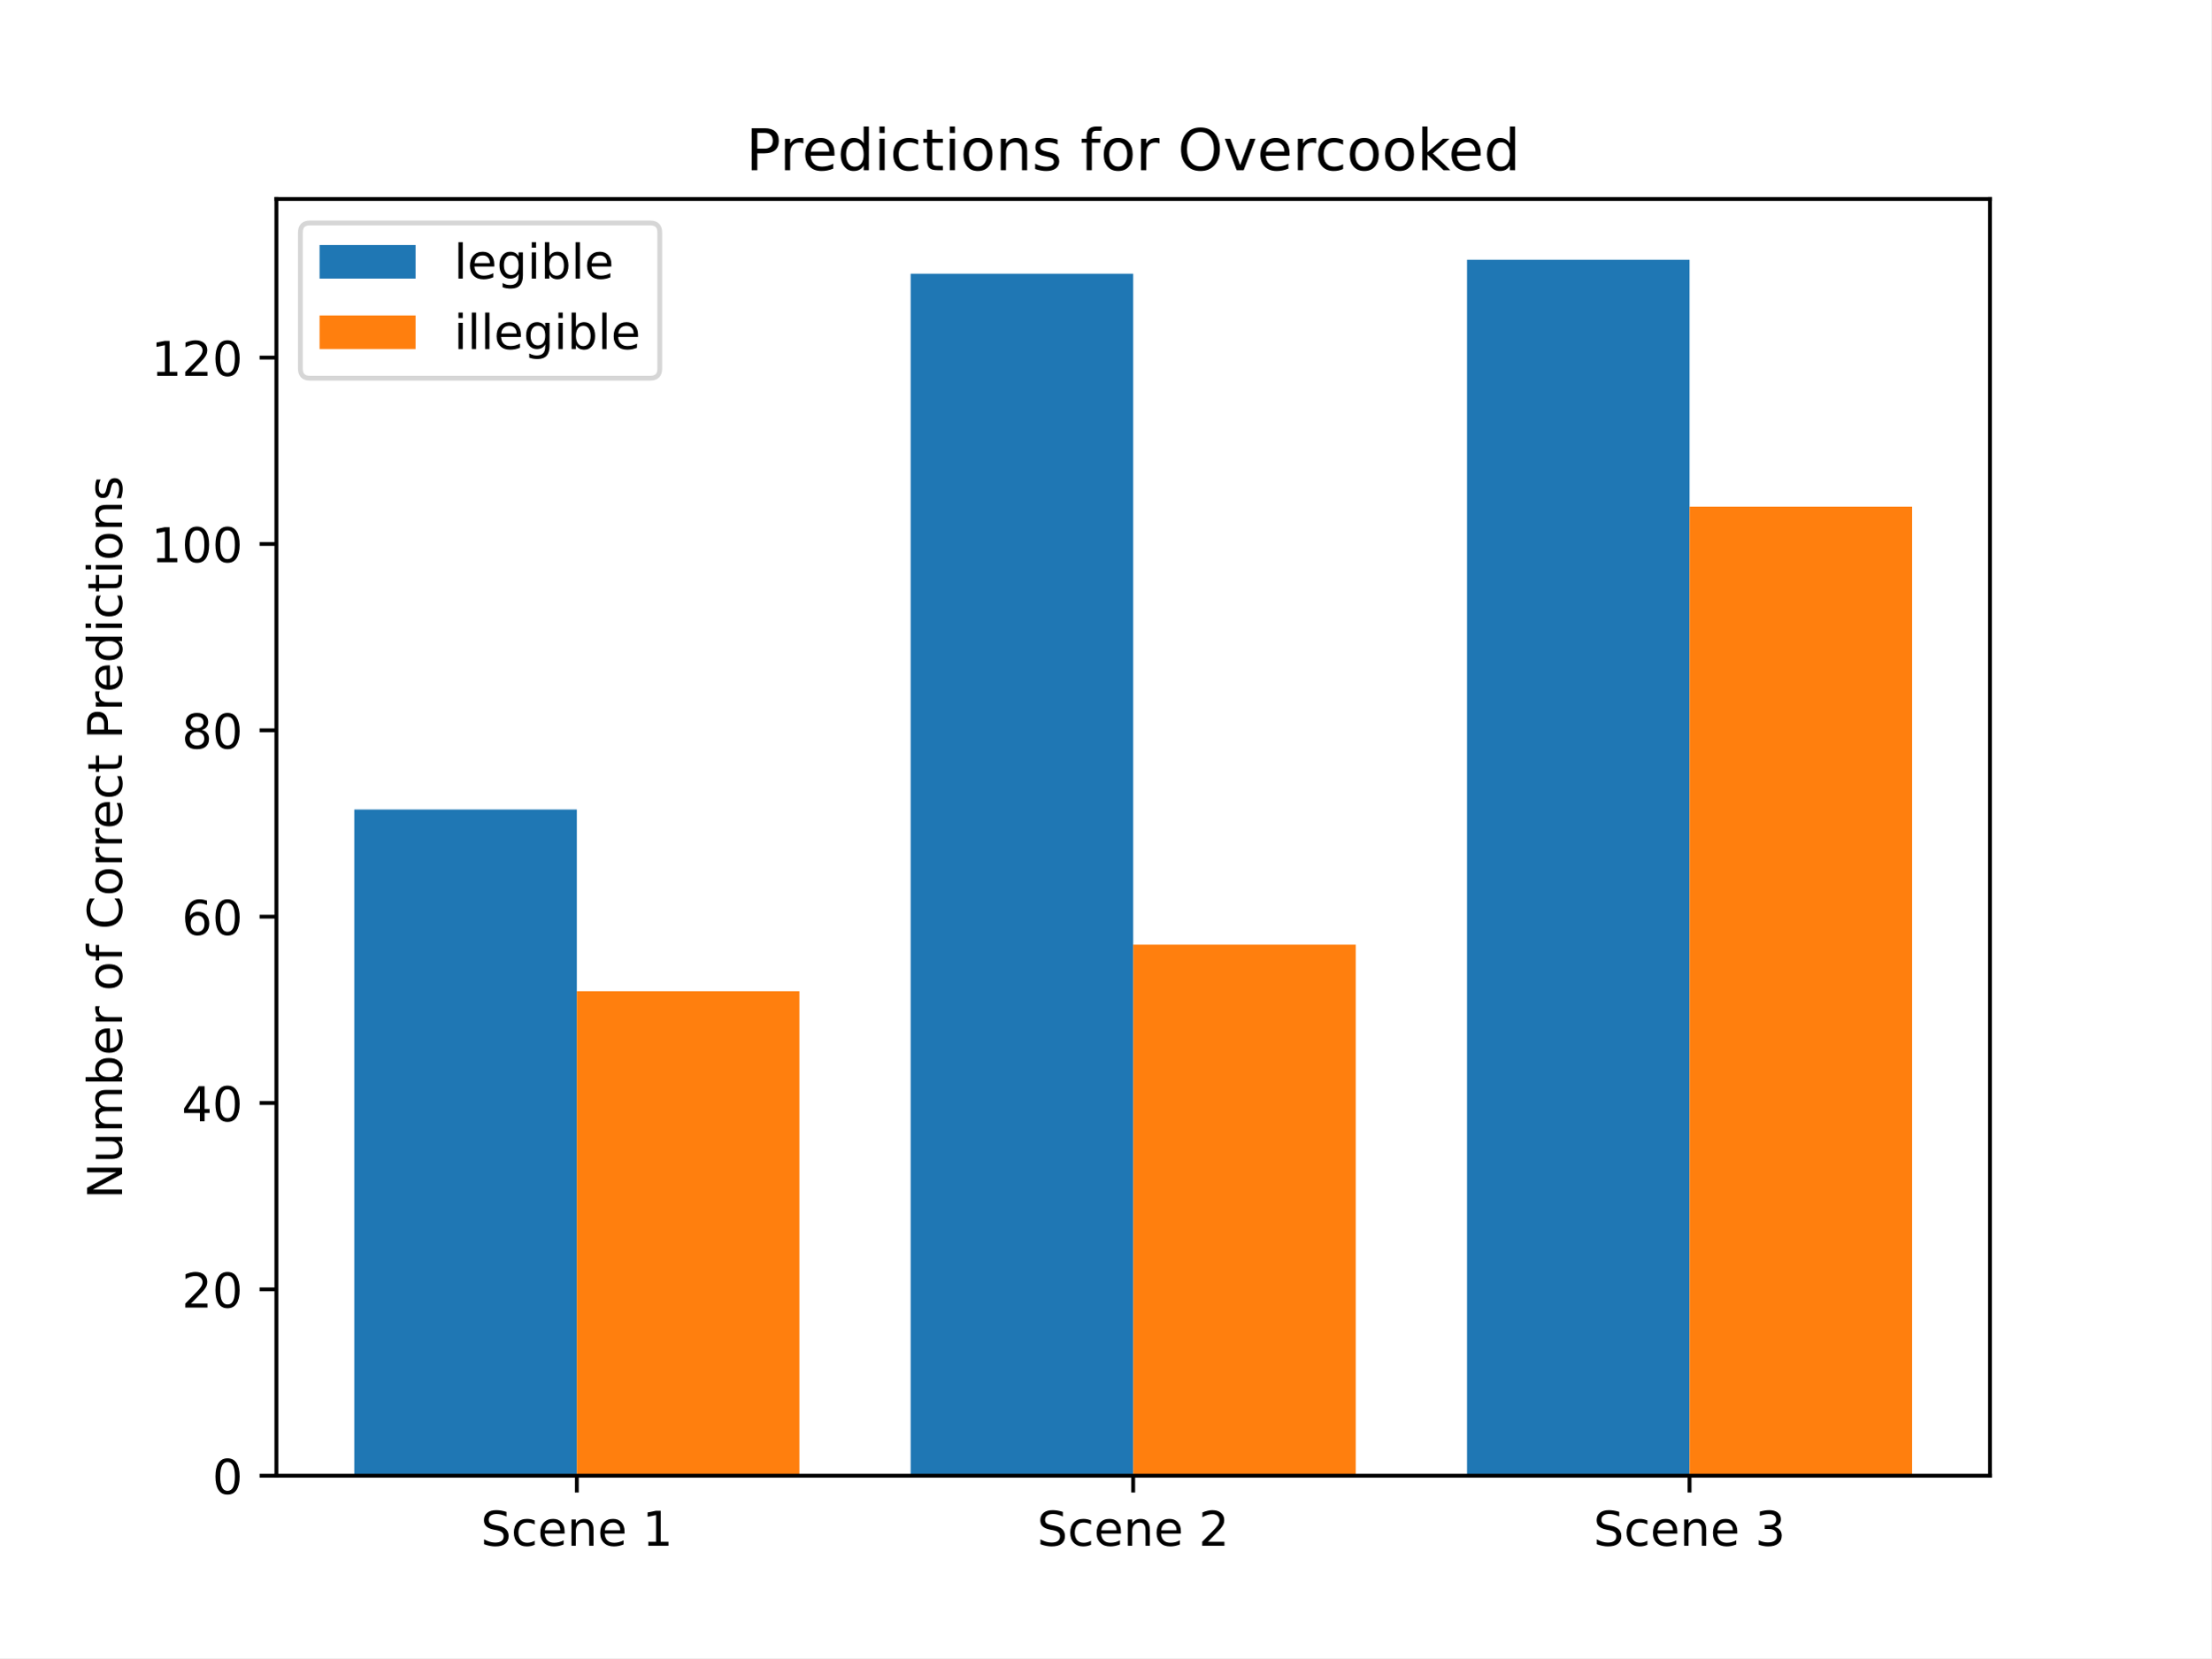
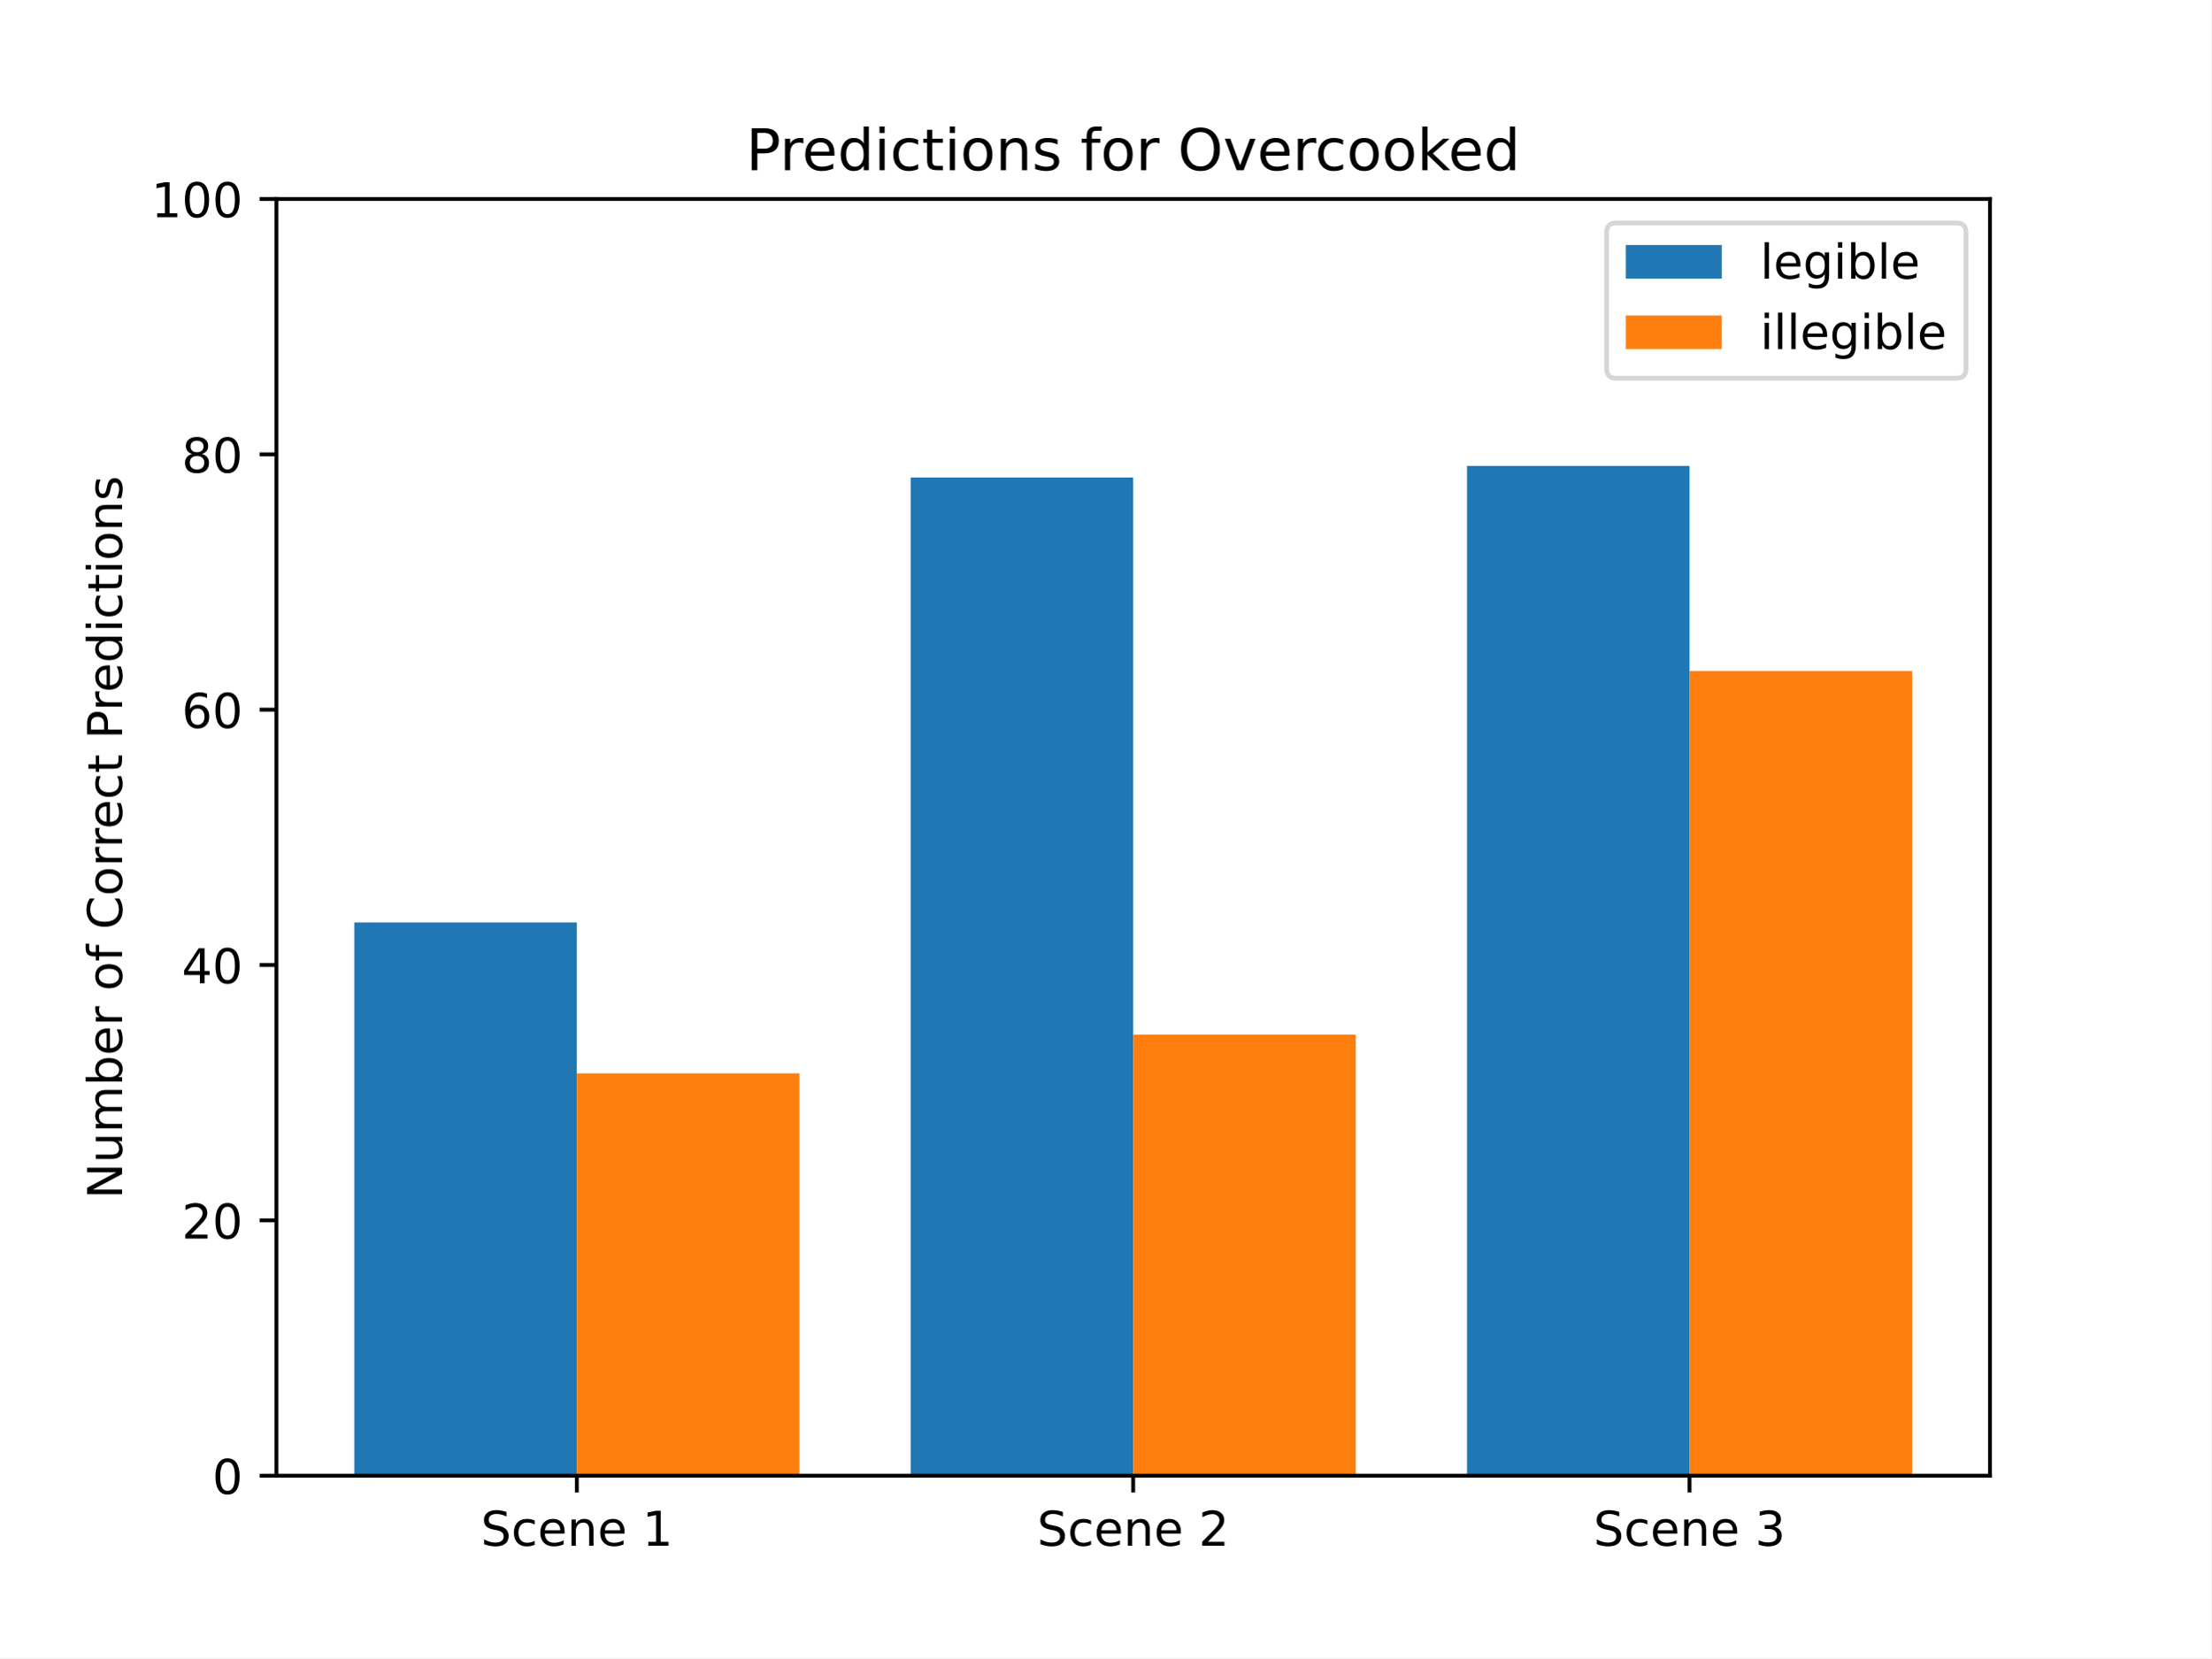
<svg xmlns="http://www.w3.org/2000/svg" xmlns:xlink="http://www.w3.org/1999/xlink" height="345.6pt" version="1.1" viewBox="0 0 460.8 345.6" width="460.8pt">
  <defs>
    <style type="text/css">*{stroke-linecap:butt;stroke-linejoin:round;}</style>
  </defs>
  <g id="figure_1">
    <g id="patch_1">
      <path d="M 0 345.6  L 460.8 345.6  L 460.8 0  L 0 0  z " style="fill:#ffffff;" />
    </g>
    <g id="axes_1">
      <g id="patch_2">
        <path d="M 57.6 307.584  L 414.72 307.584  L 414.72 41.472  L 57.6 41.472  z " style="fill:#ffffff;" />
      </g>
      <g id="patch_3">
-         <path clip-path="url(#pbc154a1352)" d="M 73.833 307.584  L 120.212 307.584  L 120.212 168.726  L 73.833 168.726  z " style="fill:#1f77b4;" />
+         <path clip-path="url(#p48a4232e71)" d="M 73.833 307.584  L 120.212 307.584  L 120.212 192.269  L 73.833 192.269  z " style="fill:#1f77b4;" />
      </g>
      <g id="patch_4">
-         <path clip-path="url(#pbc154a1352)" d="M 189.781 307.584  L 236.16 307.584  L 236.16 57.057  L 189.781 57.057  z " style="fill:#1f77b4;" />
+         <path clip-path="url(#p48a4232e71)" d="M 189.781 307.584  L 236.16 307.584  L 236.16 99.533  L 189.781 99.533  z " style="fill:#1f77b4;" />
      </g>
      <g id="patch_5">
-         <path clip-path="url(#pbc154a1352)" d="M 305.729 307.584  L 352.108 307.584  L 352.108 54.144  L 305.729 54.144  z " style="fill:#1f77b4;" />
+         <path clip-path="url(#p48a4232e71)" d="M 305.729 307.584  L 352.108 307.584  L 352.108 97.114  L 305.729 97.114  z " style="fill:#1f77b4;" />
      </g>
      <g id="patch_6">
-         <path clip-path="url(#pbc154a1352)" d="M 120.212 307.584  L 166.591 307.584  L 166.591 206.596  L 120.212 206.596  z " style="fill:#ff7f0e;" />
+         <path clip-path="url(#p48a4232e71)" d="M 120.212 307.584  L 166.591 307.584  L 166.591 223.718  L 120.212 223.718  z " style="fill:#ff7f0e;" />
      </g>
      <g id="patch_7">
-         <path clip-path="url(#pbc154a1352)" d="M 236.16 307.584  L 282.539 307.584  L 282.539 196.886  L 236.16 196.886  z " style="fill:#ff7f0e;" />
+         <path clip-path="url(#p48a4232e71)" d="M 236.16 307.584  L 282.539 307.584  L 282.539 215.654  L 236.16 215.654  z " style="fill:#ff7f0e;" />
      </g>
      <g id="patch_8">
-         <path clip-path="url(#pbc154a1352)" d="M 352.108 307.584  L 398.487 307.584  L 398.487 105.609  L 352.108 105.609  z " style="fill:#ff7f0e;" />
+         <path clip-path="url(#p48a4232e71)" d="M 352.108 307.584  L 398.487 307.584  L 398.487 139.853  L 352.108 139.853  z " style="fill:#ff7f0e;" />
      </g>
      <g id="matplotlib.axis_1">
        <g id="xtick_1">
          <g id="line2d_1">
            <defs>
-               <path d="M 0 0  L 0 3.5  " id="m77f6998e9f" style="stroke:#000000;stroke-width:0.8;" />
+               <path d="M 0 0  L 0 3.5  " id="mf0a842ec6d" style="stroke:#000000;stroke-width:0.8;" />
            </defs>
            <g>
-               <use style="stroke:#000000;stroke-width:0.8;" x="120.212" xlink:href="#m77f6998e9f" y="307.584" />
+               <use style="stroke:#000000;stroke-width:0.8;" x="120.212" xlink:href="#mf0a842ec6d" y="307.584" />
            </g>
          </g>
          <g id="text_1">
            <g transform="translate(100.1963 322.1824)scale(0.1 -0.1)">
              <defs>
                <path d="M 53.516 70.516  L 53.516 60.891  Q 47.906 63.578 42.922 64.891  Q 37.938 66.219 33.297 66.219  Q 25.25 66.219 20.875 63.094  Q 16.5 59.969 16.5 54.203  Q 16.5 49.359 19.406 46.891  Q 22.312 44.438 30.422 42.922  L 36.375 41.703  Q 47.406 39.594 52.656 34.297  Q 57.906 29 57.906 20.125  Q 57.906 9.516 50.797 4.047  Q 43.703 -1.422 29.984 -1.422  Q 24.812 -1.422 18.969 -0.25  Q 13.141 0.922 6.891 3.219  L 6.891 13.375  Q 12.891 10.016 18.656 8.297  Q 24.422 6.594 29.984 6.594  Q 38.422 6.594 43.016 9.906  Q 47.609 13.234 47.609 19.391  Q 47.609 24.75 44.312 27.781  Q 41.016 30.812 33.5 32.328  L 27.484 33.5  Q 16.453 35.688 11.516 40.375  Q 6.594 45.062 6.594 53.422  Q 6.594 63.094 13.406 68.656  Q 20.219 74.219 32.172 74.219  Q 37.312 74.219 42.625 73.281  Q 47.953 72.359 53.516 70.516  z " id="DejaVuSans-83" />
                <path d="M 48.781 52.594  L 48.781 44.188  Q 44.969 46.297 41.141 47.344  Q 37.312 48.391 33.406 48.391  Q 24.656 48.391 19.812 42.844  Q 14.984 37.312 14.984 27.297  Q 14.984 17.281 19.812 11.734  Q 24.656 6.203 33.406 6.203  Q 37.312 6.203 41.141 7.25  Q 44.969 8.297 48.781 10.406  L 48.781 2.094  Q 45.016 0.344 40.984 -0.531  Q 36.969 -1.422 32.422 -1.422  Q 20.062 -1.422 12.781 6.344  Q 5.516 14.109 5.516 27.297  Q 5.516 40.672 12.859 48.328  Q 20.219 56 33.016 56  Q 37.156 56 41.109 55.141  Q 45.062 54.297 48.781 52.594  z " id="DejaVuSans-99" />
                <path d="M 56.203 29.594  L 56.203 25.203  L 14.891 25.203  Q 15.484 15.922 20.484 11.062  Q 25.484 6.203 34.422 6.203  Q 39.594 6.203 44.453 7.469  Q 49.312 8.734 54.109 11.281  L 54.109 2.781  Q 49.266 0.734 44.188 -0.344  Q 39.109 -1.422 33.891 -1.422  Q 20.797 -1.422 13.156 6.188  Q 5.516 13.812 5.516 26.812  Q 5.516 40.234 12.766 48.109  Q 20.016 56 32.328 56  Q 43.359 56 49.781 48.891  Q 56.203 41.797 56.203 29.594  z M 47.219 32.234  Q 47.125 39.594 43.094 43.984  Q 39.062 48.391 32.422 48.391  Q 24.906 48.391 20.391 44.141  Q 15.875 39.891 15.188 32.172  z " id="DejaVuSans-101" />
                <path d="M 54.891 33.016  L 54.891 0  L 45.906 0  L 45.906 32.719  Q 45.906 40.484 42.875 44.328  Q 39.844 48.188 33.797 48.188  Q 26.516 48.188 22.312 43.547  Q 18.109 38.922 18.109 30.906  L 18.109 0  L 9.078 0  L 9.078 54.688  L 18.109 54.688  L 18.109 46.188  Q 21.344 51.125 25.703 53.562  Q 30.078 56 35.797 56  Q 45.219 56 50.047 50.172  Q 54.891 44.344 54.891 33.016  z " id="DejaVuSans-110" />
                <path id="DejaVuSans-32" />
                <path d="M 12.406 8.297  L 28.516 8.297  L 28.516 63.922  L 10.984 60.406  L 10.984 69.391  L 28.422 72.906  L 38.281 72.906  L 38.281 8.297  L 54.391 8.297  L 54.391 0  L 12.406 0  z " id="DejaVuSans-49" />
              </defs>
              <use xlink:href="#DejaVuSans-83" />
              <use x="63.477" xlink:href="#DejaVuSans-99" />
              <use x="118.457" xlink:href="#DejaVuSans-101" />
              <use x="179.98" xlink:href="#DejaVuSans-110" />
              <use x="243.359" xlink:href="#DejaVuSans-101" />
              <use x="304.883" xlink:href="#DejaVuSans-32" />
              <use x="336.67" xlink:href="#DejaVuSans-49" />
            </g>
          </g>
        </g>
        <g id="xtick_2">
          <g id="line2d_2">
            <g>
-               <use style="stroke:#000000;stroke-width:0.8;" x="236.16" xlink:href="#m77f6998e9f" y="307.584" />
+               <use style="stroke:#000000;stroke-width:0.8;" x="236.16" xlink:href="#mf0a842ec6d" y="307.584" />
            </g>
          </g>
          <g id="text_2">
            <g transform="translate(216.1444 322.1824)scale(0.1 -0.1)">
              <defs>
                <path d="M 19.188 8.297  L 53.609 8.297  L 53.609 0  L 7.328 0  L 7.328 8.297  Q 12.938 14.109 22.625 23.891  Q 32.328 33.688 34.812 36.531  Q 39.547 41.844 41.422 45.531  Q 43.312 49.219 43.312 52.781  Q 43.312 58.594 39.234 62.25  Q 35.156 65.922 28.609 65.922  Q 23.969 65.922 18.812 64.312  Q 13.672 62.703 7.812 59.422  L 7.812 69.391  Q 13.766 71.781 18.938 73  Q 24.125 74.219 28.422 74.219  Q 39.75 74.219 46.484 68.547  Q 53.219 62.891 53.219 53.422  Q 53.219 48.922 51.531 44.891  Q 49.859 40.875 45.406 35.406  Q 44.188 33.984 37.641 27.219  Q 31.109 20.453 19.188 8.297  z " id="DejaVuSans-50" />
              </defs>
              <use xlink:href="#DejaVuSans-83" />
              <use x="63.477" xlink:href="#DejaVuSans-99" />
              <use x="118.457" xlink:href="#DejaVuSans-101" />
              <use x="179.98" xlink:href="#DejaVuSans-110" />
              <use x="243.359" xlink:href="#DejaVuSans-101" />
              <use x="304.883" xlink:href="#DejaVuSans-32" />
              <use x="336.67" xlink:href="#DejaVuSans-50" />
            </g>
          </g>
        </g>
        <g id="xtick_3">
          <g id="line2d_3">
            <g>
-               <use style="stroke:#000000;stroke-width:0.8;" x="352.108" xlink:href="#m77f6998e9f" y="307.584" />
+               <use style="stroke:#000000;stroke-width:0.8;" x="352.108" xlink:href="#mf0a842ec6d" y="307.584" />
            </g>
          </g>
          <g id="text_3">
            <g transform="translate(332.0924 322.1824)scale(0.1 -0.1)">
              <defs>
                <path d="M 40.578 39.312  Q 47.656 37.797 51.625 33  Q 55.609 28.219 55.609 21.188  Q 55.609 10.406 48.188 4.484  Q 40.766 -1.422 27.094 -1.422  Q 22.516 -1.422 17.656 -0.516  Q 12.797 0.391 7.625 2.203  L 7.625 11.719  Q 11.719 9.328 16.594 8.109  Q 21.484 6.891 26.812 6.891  Q 36.078 6.891 40.938 10.547  Q 45.797 14.203 45.797 21.188  Q 45.797 27.641 41.281 31.266  Q 36.766 34.906 28.719 34.906  L 20.219 34.906  L 20.219 43.016  L 29.109 43.016  Q 36.375 43.016 40.234 45.922  Q 44.094 48.828 44.094 54.297  Q 44.094 59.906 40.109 62.906  Q 36.141 65.922 28.719 65.922  Q 24.656 65.922 20.016 65.031  Q 15.375 64.156 9.812 62.312  L 9.812 71.094  Q 15.438 72.656 20.344 73.438  Q 25.25 74.219 29.594 74.219  Q 40.828 74.219 47.359 69.109  Q 53.906 64.016 53.906 55.328  Q 53.906 49.266 50.438 45.094  Q 46.969 40.922 40.578 39.312  z " id="DejaVuSans-51" />
              </defs>
              <use xlink:href="#DejaVuSans-83" />
              <use x="63.477" xlink:href="#DejaVuSans-99" />
              <use x="118.457" xlink:href="#DejaVuSans-101" />
              <use x="179.98" xlink:href="#DejaVuSans-110" />
              <use x="243.359" xlink:href="#DejaVuSans-101" />
              <use x="304.883" xlink:href="#DejaVuSans-32" />
              <use x="336.67" xlink:href="#DejaVuSans-51" />
            </g>
          </g>
        </g>
      </g>
      <g id="matplotlib.axis_2">
        <g id="ytick_1">
          <g id="line2d_4">
            <defs>
-               <path d="M 0 0  L -3.5 0  " id="mbdf436a8d2" style="stroke:#000000;stroke-width:0.8;" />
+               <path d="M 0 0  L -3.5 0  " id="m2f4e9d3574" style="stroke:#000000;stroke-width:0.8;" />
            </defs>
            <g>
-               <use style="stroke:#000000;stroke-width:0.8;" x="57.6" xlink:href="#mbdf436a8d2" y="307.584" />
+               <use style="stroke:#000000;stroke-width:0.8;" x="57.6" xlink:href="#m2f4e9d3574" y="307.584" />
            </g>
          </g>
          <g id="text_4">
            <g transform="translate(44.2375 311.3832)scale(0.1 -0.1)">
              <defs>
                <path d="M 31.781 66.406  Q 24.172 66.406 20.328 58.906  Q 16.5 51.422 16.5 36.375  Q 16.5 21.391 20.328 13.891  Q 24.172 6.391 31.781 6.391  Q 39.453 6.391 43.281 13.891  Q 47.125 21.391 47.125 36.375  Q 47.125 51.422 43.281 58.906  Q 39.453 66.406 31.781 66.406  z M 31.781 74.219  Q 44.047 74.219 50.516 64.516  Q 56.984 54.828 56.984 36.375  Q 56.984 17.969 50.516 8.266  Q 44.047 -1.422 31.781 -1.422  Q 19.531 -1.422 13.062 8.266  Q 6.594 17.969 6.594 36.375  Q 6.594 54.828 13.062 64.516  Q 19.531 74.219 31.781 74.219  z " id="DejaVuSans-48" />
              </defs>
              <use xlink:href="#DejaVuSans-48" />
            </g>
          </g>
        </g>
        <g id="ytick_2">
          <g id="line2d_5">
            <g>
-               <use style="stroke:#000000;stroke-width:0.8;" x="57.6" xlink:href="#mbdf436a8d2" y="268.743" />
+               <use style="stroke:#000000;stroke-width:0.8;" x="57.6" xlink:href="#m2f4e9d3574" y="254.362" />
            </g>
          </g>
          <g id="text_5">
-             <g transform="translate(37.875 272.5418)scale(0.1 -0.1)">
+             <g transform="translate(37.875 258.1608)scale(0.1 -0.1)">
              <use xlink:href="#DejaVuSans-50" />
              <use x="63.623" xlink:href="#DejaVuSans-48" />
            </g>
          </g>
        </g>
        <g id="ytick_3">
          <g id="line2d_6">
            <g>
-               <use style="stroke:#000000;stroke-width:0.8;" x="57.6" xlink:href="#mbdf436a8d2" y="229.901" />
+               <use style="stroke:#000000;stroke-width:0.8;" x="57.6" xlink:href="#m2f4e9d3574" y="201.139" />
            </g>
          </g>
          <g id="text_6">
-             <g transform="translate(37.875 233.7005)scale(0.1 -0.1)">
+             <g transform="translate(37.875 204.9384)scale(0.1 -0.1)">
              <defs>
                <path d="M 37.797 64.312  L 12.891 25.391  L 37.797 25.391  z M 35.203 72.906  L 47.609 72.906  L 47.609 25.391  L 58.016 25.391  L 58.016 17.188  L 47.609 17.188  L 47.609 0  L 37.797 0  L 37.797 17.188  L 4.891 17.188  L 4.891 26.703  z " id="DejaVuSans-52" />
              </defs>
              <use xlink:href="#DejaVuSans-52" />
              <use x="63.623" xlink:href="#DejaVuSans-48" />
            </g>
          </g>
        </g>
        <g id="ytick_4">
          <g id="line2d_7">
            <g>
-               <use style="stroke:#000000;stroke-width:0.8;" x="57.6" xlink:href="#mbdf436a8d2" y="191.06" />
+               <use style="stroke:#000000;stroke-width:0.8;" x="57.6" xlink:href="#m2f4e9d3574" y="147.917" />
            </g>
          </g>
          <g id="text_7">
-             <g transform="translate(37.875 194.8591)scale(0.1 -0.1)">
+             <g transform="translate(37.875 151.716)scale(0.1 -0.1)">
              <defs>
                <path d="M 33.016 40.375  Q 26.375 40.375 22.484 35.828  Q 18.609 31.297 18.609 23.391  Q 18.609 15.531 22.484 10.953  Q 26.375 6.391 33.016 6.391  Q 39.656 6.391 43.531 10.953  Q 47.406 15.531 47.406 23.391  Q 47.406 31.297 43.531 35.828  Q 39.656 40.375 33.016 40.375  z M 52.594 71.297  L 52.594 62.312  Q 48.875 64.062 45.094 64.984  Q 41.312 65.922 37.594 65.922  Q 27.828 65.922 22.672 59.328  Q 17.531 52.734 16.797 39.406  Q 19.672 43.656 24.016 45.922  Q 28.375 48.188 33.594 48.188  Q 44.578 48.188 50.953 41.516  Q 57.328 34.859 57.328 23.391  Q 57.328 12.156 50.688 5.359  Q 44.047 -1.422 33.016 -1.422  Q 20.359 -1.422 13.672 8.266  Q 6.984 17.969 6.984 36.375  Q 6.984 53.656 15.188 63.938  Q 23.391 74.219 37.203 74.219  Q 40.922 74.219 44.703 73.484  Q 48.484 72.75 52.594 71.297  z " id="DejaVuSans-54" />
              </defs>
              <use xlink:href="#DejaVuSans-54" />
              <use x="63.623" xlink:href="#DejaVuSans-48" />
            </g>
          </g>
        </g>
        <g id="ytick_5">
          <g id="line2d_8">
            <g>
-               <use style="stroke:#000000;stroke-width:0.8;" x="57.6" xlink:href="#mbdf436a8d2" y="152.218" />
+               <use style="stroke:#000000;stroke-width:0.8;" x="57.6" xlink:href="#m2f4e9d3574" y="94.694" />
            </g>
          </g>
          <g id="text_8">
-             <g transform="translate(37.875 156.0177)scale(0.1 -0.1)">
+             <g transform="translate(37.875 98.49362)scale(0.1 -0.1)">
              <defs>
                <path d="M 31.781 34.625  Q 24.75 34.625 20.719 30.859  Q 16.703 27.094 16.703 20.516  Q 16.703 13.922 20.719 10.156  Q 24.75 6.391 31.781 6.391  Q 38.812 6.391 42.859 10.172  Q 46.922 13.969 46.922 20.516  Q 46.922 27.094 42.891 30.859  Q 38.875 34.625 31.781 34.625  z M 21.922 38.812  Q 15.578 40.375 12.031 44.719  Q 8.5 49.078 8.5 55.328  Q 8.5 64.062 14.719 69.141  Q 20.953 74.219 31.781 74.219  Q 42.672 74.219 48.875 69.141  Q 55.078 64.062 55.078 55.328  Q 55.078 49.078 51.531 44.719  Q 48 40.375 41.703 38.812  Q 48.828 37.156 52.797 32.312  Q 56.781 27.484 56.781 20.516  Q 56.781 9.906 50.312 4.234  Q 43.844 -1.422 31.781 -1.422  Q 19.734 -1.422 13.25 4.234  Q 6.781 9.906 6.781 20.516  Q 6.781 27.484 10.781 32.312  Q 14.797 37.156 21.922 38.812  z M 18.312 54.391  Q 18.312 48.734 21.844 45.562  Q 25.391 42.391 31.781 42.391  Q 38.141 42.391 41.719 45.562  Q 45.312 48.734 45.312 54.391  Q 45.312 60.062 41.719 63.234  Q 38.141 66.406 31.781 66.406  Q 25.391 66.406 21.844 63.234  Q 18.312 60.062 18.312 54.391  z " id="DejaVuSans-56" />
              </defs>
              <use xlink:href="#DejaVuSans-56" />
              <use x="63.623" xlink:href="#DejaVuSans-48" />
            </g>
          </g>
        </g>
        <g id="ytick_6">
          <g id="line2d_9">
            <g>
-               <use style="stroke:#000000;stroke-width:0.8;" x="57.6" xlink:href="#mbdf436a8d2" y="113.377" />
+               <use style="stroke:#000000;stroke-width:0.8;" x="57.6" xlink:href="#m2f4e9d3574" y="41.472" />
            </g>
          </g>
          <g id="text_9">
-             <g transform="translate(31.5125 117.1763)scale(0.1 -0.1)">
+             <g transform="translate(31.5125 45.27122)scale(0.1 -0.1)">
              <use xlink:href="#DejaVuSans-49" />
              <use x="63.623" xlink:href="#DejaVuSans-48" />
              <use x="127.246" xlink:href="#DejaVuSans-48" />
            </g>
          </g>
        </g>
-         <g id="ytick_7">
-           <g id="line2d_10">
-             <g>
-               <use style="stroke:#000000;stroke-width:0.8;" x="57.6" xlink:href="#mbdf436a8d2" y="74.536" />
-             </g>
-           </g>
-           <g id="text_10">
-             <g transform="translate(31.5125 78.33494)scale(0.1 -0.1)">
-               <use xlink:href="#DejaVuSans-49" />
-               <use x="63.623" xlink:href="#DejaVuSans-50" />
-               <use x="127.246" xlink:href="#DejaVuSans-48" />
-             </g>
-           </g>
-         </g>
-         <g id="text_11">
+         <g id="text_10">
          <g transform="translate(25.43281 249.8897)rotate(-90)scale(0.1 -0.1)">
            <defs>
              <path d="M 9.812 72.906  L 23.094 72.906  L 55.422 11.922  L 55.422 72.906  L 64.984 72.906  L 64.984 0  L 51.703 0  L 19.391 60.984  L 19.391 0  L 9.812 0  z " id="DejaVuSans-78" />
              <path d="M 8.5 21.578  L 8.5 54.688  L 17.484 54.688  L 17.484 21.922  Q 17.484 14.156 20.5 10.266  Q 23.531 6.391 29.594 6.391  Q 36.859 6.391 41.078 11.031  Q 45.312 15.672 45.312 23.688  L 45.312 54.688  L 54.297 54.688  L 54.297 0  L 45.312 0  L 45.312 8.406  Q 42.047 3.422 37.719 1  Q 33.406 -1.422 27.688 -1.422  Q 18.266 -1.422 13.375 4.438  Q 8.5 10.297 8.5 21.578  z M 31.109 56  z " id="DejaVuSans-117" />
              <path d="M 52 44.188  Q 55.375 50.25 60.062 53.125  Q 64.75 56 71.094 56  Q 79.641 56 84.281 50.016  Q 88.922 44.047 88.922 33.016  L 88.922 0  L 79.891 0  L 79.891 32.719  Q 79.891 40.578 77.094 44.375  Q 74.312 48.188 68.609 48.188  Q 61.625 48.188 57.562 43.547  Q 53.516 38.922 53.516 30.906  L 53.516 0  L 44.484 0  L 44.484 32.719  Q 44.484 40.625 41.703 44.406  Q 38.922 48.188 33.109 48.188  Q 26.219 48.188 22.156 43.531  Q 18.109 38.875 18.109 30.906  L 18.109 0  L 9.078 0  L 9.078 54.688  L 18.109 54.688  L 18.109 46.188  Q 21.188 51.219 25.484 53.609  Q 29.781 56 35.688 56  Q 41.656 56 45.828 52.969  Q 50 49.953 52 44.188  z " id="DejaVuSans-109" />
              <path d="M 48.688 27.297  Q 48.688 37.203 44.609 42.844  Q 40.531 48.484 33.406 48.484  Q 26.266 48.484 22.188 42.844  Q 18.109 37.203 18.109 27.297  Q 18.109 17.391 22.188 11.75  Q 26.266 6.109 33.406 6.109  Q 40.531 6.109 44.609 11.75  Q 48.688 17.391 48.688 27.297  z M 18.109 46.391  Q 20.953 51.266 25.266 53.625  Q 29.594 56 35.594 56  Q 45.562 56 51.781 48.094  Q 58.016 40.188 58.016 27.297  Q 58.016 14.406 51.781 6.484  Q 45.562 -1.422 35.594 -1.422  Q 29.594 -1.422 25.266 0.953  Q 20.953 3.328 18.109 8.203  L 18.109 0  L 9.078 0  L 9.078 75.984  L 18.109 75.984  z " id="DejaVuSans-98" />
              <path d="M 41.109 46.297  Q 39.594 47.172 37.812 47.578  Q 36.031 48 33.891 48  Q 26.266 48 22.188 43.047  Q 18.109 38.094 18.109 28.812  L 18.109 0  L 9.078 0  L 9.078 54.688  L 18.109 54.688  L 18.109 46.188  Q 20.953 51.172 25.484 53.578  Q 30.031 56 36.531 56  Q 37.453 56 38.578 55.875  Q 39.703 55.766 41.062 55.516  z " id="DejaVuSans-114" />
              <path d="M 30.609 48.391  Q 23.391 48.391 19.188 42.75  Q 14.984 37.109 14.984 27.297  Q 14.984 17.484 19.156 11.844  Q 23.344 6.203 30.609 6.203  Q 37.797 6.203 41.984 11.859  Q 46.188 17.531 46.188 27.297  Q 46.188 37.016 41.984 42.703  Q 37.797 48.391 30.609 48.391  z M 30.609 56  Q 42.328 56 49.016 48.375  Q 55.719 40.766 55.719 27.297  Q 55.719 13.875 49.016 6.219  Q 42.328 -1.422 30.609 -1.422  Q 18.844 -1.422 12.172 6.219  Q 5.516 13.875 5.516 27.297  Q 5.516 40.766 12.172 48.375  Q 18.844 56 30.609 56  z " id="DejaVuSans-111" />
              <path d="M 37.109 75.984  L 37.109 68.5  L 28.516 68.5  Q 23.688 68.5 21.797 66.547  Q 19.922 64.594 19.922 59.516  L 19.922 54.688  L 34.719 54.688  L 34.719 47.703  L 19.922 47.703  L 19.922 0  L 10.891 0  L 10.891 47.703  L 2.297 47.703  L 2.297 54.688  L 10.891 54.688  L 10.891 58.5  Q 10.891 67.625 15.141 71.797  Q 19.391 75.984 28.609 75.984  z " id="DejaVuSans-102" />
              <path d="M 64.406 67.281  L 64.406 56.891  Q 59.422 61.531 53.781 63.812  Q 48.141 66.109 41.797 66.109  Q 29.297 66.109 22.656 58.469  Q 16.016 50.828 16.016 36.375  Q 16.016 21.969 22.656 14.328  Q 29.297 6.688 41.797 6.688  Q 48.141 6.688 53.781 8.984  Q 59.422 11.281 64.406 15.922  L 64.406 5.609  Q 59.234 2.094 53.438 0.328  Q 47.656 -1.422 41.219 -1.422  Q 24.656 -1.422 15.125 8.703  Q 5.609 18.844 5.609 36.375  Q 5.609 53.953 15.125 64.078  Q 24.656 74.219 41.219 74.219  Q 47.75 74.219 53.531 72.484  Q 59.328 70.75 64.406 67.281  z " id="DejaVuSans-67" />
              <path d="M 18.312 70.219  L 18.312 54.688  L 36.812 54.688  L 36.812 47.703  L 18.312 47.703  L 18.312 18.016  Q 18.312 11.328 20.141 9.422  Q 21.969 7.516 27.594 7.516  L 36.812 7.516  L 36.812 0  L 27.594 0  Q 17.188 0 13.234 3.875  Q 9.281 7.766 9.281 18.016  L 9.281 47.703  L 2.688 47.703  L 2.688 54.688  L 9.281 54.688  L 9.281 70.219  z " id="DejaVuSans-116" />
              <path d="M 19.672 64.797  L 19.672 37.406  L 32.078 37.406  Q 38.969 37.406 42.719 40.969  Q 46.484 44.531 46.484 51.125  Q 46.484 57.672 42.719 61.234  Q 38.969 64.797 32.078 64.797  z M 9.812 72.906  L 32.078 72.906  Q 44.344 72.906 50.609 67.359  Q 56.891 61.812 56.891 51.125  Q 56.891 40.328 50.609 34.812  Q 44.344 29.297 32.078 29.297  L 19.672 29.297  L 19.672 0  L 9.812 0  z " id="DejaVuSans-80" />
              <path d="M 45.406 46.391  L 45.406 75.984  L 54.391 75.984  L 54.391 0  L 45.406 0  L 45.406 8.203  Q 42.578 3.328 38.25 0.953  Q 33.938 -1.422 27.875 -1.422  Q 17.969 -1.422 11.734 6.484  Q 5.516 14.406 5.516 27.297  Q 5.516 40.188 11.734 48.094  Q 17.969 56 27.875 56  Q 33.938 56 38.25 53.625  Q 42.578 51.266 45.406 46.391  z M 14.797 27.297  Q 14.797 17.391 18.875 11.75  Q 22.953 6.109 30.078 6.109  Q 37.203 6.109 41.297 11.75  Q 45.406 17.391 45.406 27.297  Q 45.406 37.203 41.297 42.844  Q 37.203 48.484 30.078 48.484  Q 22.953 48.484 18.875 42.844  Q 14.797 37.203 14.797 27.297  z " id="DejaVuSans-100" />
              <path d="M 9.422 54.688  L 18.406 54.688  L 18.406 0  L 9.422 0  z M 9.422 75.984  L 18.406 75.984  L 18.406 64.594  L 9.422 64.594  z " id="DejaVuSans-105" />
              <path d="M 44.281 53.078  L 44.281 44.578  Q 40.484 46.531 36.375 47.5  Q 32.281 48.484 27.875 48.484  Q 21.188 48.484 17.844 46.438  Q 14.5 44.391 14.5 40.281  Q 14.5 37.156 16.891 35.375  Q 19.281 33.594 26.516 31.984  L 29.594 31.297  Q 39.156 29.25 43.188 25.516  Q 47.219 21.781 47.219 15.094  Q 47.219 7.469 41.188 3.016  Q 35.156 -1.422 24.609 -1.422  Q 20.219 -1.422 15.453 -0.562  Q 10.688 0.297 5.422 2  L 5.422 11.281  Q 10.406 8.688 15.234 7.391  Q 20.062 6.109 24.812 6.109  Q 31.156 6.109 34.562 8.281  Q 37.984 10.453 37.984 14.406  Q 37.984 18.062 35.516 20.016  Q 33.062 21.969 24.703 23.781  L 21.578 24.516  Q 13.234 26.266 9.516 29.906  Q 5.812 33.547 5.812 39.891  Q 5.812 47.609 11.281 51.797  Q 16.75 56 26.812 56  Q 31.781 56 36.172 55.266  Q 40.578 54.547 44.281 53.078  z " id="DejaVuSans-115" />
            </defs>
            <use xlink:href="#DejaVuSans-78" />
            <use x="74.805" xlink:href="#DejaVuSans-117" />
            <use x="138.184" xlink:href="#DejaVuSans-109" />
            <use x="235.596" xlink:href="#DejaVuSans-98" />
            <use x="299.072" xlink:href="#DejaVuSans-101" />
            <use x="360.596" xlink:href="#DejaVuSans-114" />
            <use x="401.709" xlink:href="#DejaVuSans-32" />
            <use x="433.496" xlink:href="#DejaVuSans-111" />
            <use x="494.678" xlink:href="#DejaVuSans-102" />
            <use x="529.883" xlink:href="#DejaVuSans-32" />
            <use x="561.67" xlink:href="#DejaVuSans-67" />
            <use x="631.494" xlink:href="#DejaVuSans-111" />
            <use x="692.676" xlink:href="#DejaVuSans-114" />
            <use x="732.039" xlink:href="#DejaVuSans-114" />
            <use x="770.902" xlink:href="#DejaVuSans-101" />
            <use x="832.426" xlink:href="#DejaVuSans-99" />
            <use x="887.406" xlink:href="#DejaVuSans-116" />
            <use x="926.615" xlink:href="#DejaVuSans-32" />
            <use x="958.402" xlink:href="#DejaVuSans-80" />
            <use x="1016.955" xlink:href="#DejaVuSans-114" />
            <use x="1055.818" xlink:href="#DejaVuSans-101" />
            <use x="1117.342" xlink:href="#DejaVuSans-100" />
            <use x="1180.818" xlink:href="#DejaVuSans-105" />
            <use x="1208.602" xlink:href="#DejaVuSans-99" />
            <use x="1263.582" xlink:href="#DejaVuSans-116" />
            <use x="1302.791" xlink:href="#DejaVuSans-105" />
            <use x="1330.574" xlink:href="#DejaVuSans-111" />
            <use x="1391.756" xlink:href="#DejaVuSans-110" />
            <use x="1455.135" xlink:href="#DejaVuSans-115" />
          </g>
        </g>
      </g>
      <g id="patch_9">
        <path d="M 57.6 307.584  L 57.6 41.472  " style="fill:none;stroke:#000000;stroke-linecap:square;stroke-linejoin:miter;stroke-width:0.8;" />
      </g>
      <g id="patch_10">
        <path d="M 414.72 307.584  L 414.72 41.472  " style="fill:none;stroke:#000000;stroke-linecap:square;stroke-linejoin:miter;stroke-width:0.8;" />
      </g>
      <g id="patch_11">
        <path d="M 57.6 307.584  L 414.72 307.584  " style="fill:none;stroke:#000000;stroke-linecap:square;stroke-linejoin:miter;stroke-width:0.8;" />
      </g>
      <g id="patch_12">
        <path d="M 57.6 41.472  L 414.72 41.472  " style="fill:none;stroke:#000000;stroke-linecap:square;stroke-linejoin:miter;stroke-width:0.8;" />
      </g>
-       <g id="text_12">
+       <g id="text_11">
        <g transform="translate(155.4694 35.472)scale(0.12 -0.12)">
          <defs>
            <path d="M 39.406 66.219  Q 28.656 66.219 22.328 58.203  Q 16.016 50.203 16.016 36.375  Q 16.016 22.609 22.328 14.594  Q 28.656 6.594 39.406 6.594  Q 50.141 6.594 56.422 14.594  Q 62.703 22.609 62.703 36.375  Q 62.703 50.203 56.422 58.203  Q 50.141 66.219 39.406 66.219  z M 39.406 74.219  Q 54.734 74.219 63.906 63.938  Q 73.094 53.656 73.094 36.375  Q 73.094 19.141 63.906 8.859  Q 54.734 -1.422 39.406 -1.422  Q 24.031 -1.422 14.812 8.828  Q 5.609 19.094 5.609 36.375  Q 5.609 53.656 14.812 63.938  Q 24.031 74.219 39.406 74.219  z " id="DejaVuSans-79" />
            <path d="M 2.984 54.688  L 12.5 54.688  L 29.594 8.797  L 46.688 54.688  L 56.203 54.688  L 35.688 0  L 23.484 0  z " id="DejaVuSans-118" />
            <path d="M 9.078 75.984  L 18.109 75.984  L 18.109 31.109  L 44.922 54.688  L 56.391 54.688  L 27.391 29.109  L 57.625 0  L 45.906 0  L 18.109 26.703  L 18.109 0  L 9.078 0  z " id="DejaVuSans-107" />
          </defs>
          <use xlink:href="#DejaVuSans-80" />
          <use x="58.553" xlink:href="#DejaVuSans-114" />
          <use x="97.416" xlink:href="#DejaVuSans-101" />
          <use x="158.939" xlink:href="#DejaVuSans-100" />
          <use x="222.416" xlink:href="#DejaVuSans-105" />
          <use x="250.199" xlink:href="#DejaVuSans-99" />
          <use x="305.18" xlink:href="#DejaVuSans-116" />
          <use x="344.389" xlink:href="#DejaVuSans-105" />
          <use x="372.172" xlink:href="#DejaVuSans-111" />
          <use x="433.354" xlink:href="#DejaVuSans-110" />
          <use x="496.732" xlink:href="#DejaVuSans-115" />
          <use x="548.832" xlink:href="#DejaVuSans-32" />
          <use x="580.619" xlink:href="#DejaVuSans-102" />
          <use x="615.824" xlink:href="#DejaVuSans-111" />
          <use x="677.006" xlink:href="#DejaVuSans-114" />
          <use x="718.119" xlink:href="#DejaVuSans-32" />
          <use x="749.906" xlink:href="#DejaVuSans-79" />
          <use x="828.617" xlink:href="#DejaVuSans-118" />
          <use x="887.797" xlink:href="#DejaVuSans-101" />
          <use x="949.32" xlink:href="#DejaVuSans-114" />
          <use x="988.184" xlink:href="#DejaVuSans-99" />
          <use x="1043.164" xlink:href="#DejaVuSans-111" />
          <use x="1104.346" xlink:href="#DejaVuSans-111" />
          <use x="1165.527" xlink:href="#DejaVuSans-107" />
          <use x="1219.812" xlink:href="#DejaVuSans-101" />
          <use x="1281.336" xlink:href="#DejaVuSans-100" />
        </g>
      </g>
      <g id="legend_1">
        <g id="patch_13">
-           <path d="M 64.6 78.828  L 135.494 78.828  Q 137.494 78.828 137.494 76.828  L 137.494 48.472  Q 137.494 46.472 135.494 46.472  L 64.6 46.472  Q 62.6 46.472 62.6 48.472  L 62.6 76.828  Q 62.6 78.828 64.6 78.828  z " style="fill:#ffffff;opacity:0.8;stroke:#cccccc;stroke-linejoin:miter;" />
+           <path d="M 336.826 78.828  L 407.72 78.828  Q 409.72 78.828 409.72 76.828  L 409.72 48.472  Q 409.72 46.472 407.72 46.472  L 336.826 46.472  Q 334.826 46.472 334.826 48.472  L 334.826 76.828  Q 334.826 78.828 336.826 78.828  z " style="fill:#ffffff;opacity:0.8;stroke:#cccccc;stroke-linejoin:miter;" />
        </g>
        <g id="patch_14">
-           <path d="M 66.6 58.07  L 86.6 58.07  L 86.6 51.07  L 66.6 51.07  z " style="fill:#1f77b4;" />
-         </g>
-         <g id="text_13">
-           <g transform="translate(94.6 58.07044)scale(0.1 -0.1)">
+           <path d="M 338.826 58.07  L 358.826 58.07  L 358.826 51.07  L 338.826 51.07  z " style="fill:#1f77b4;" />
+         </g>
+         <g id="text_12">
+           <g transform="translate(366.8263 58.07044)scale(0.1 -0.1)">
            <defs>
              <path d="M 9.422 75.984  L 18.406 75.984  L 18.406 0  L 9.422 0  z " id="DejaVuSans-108" />
              <path d="M 45.406 27.984  Q 45.406 37.75 41.375 43.109  Q 37.359 48.484 30.078 48.484  Q 22.859 48.484 18.828 43.109  Q 14.797 37.75 14.797 27.984  Q 14.797 18.266 18.828 12.891  Q 22.859 7.516 30.078 7.516  Q 37.359 7.516 41.375 12.891  Q 45.406 18.266 45.406 27.984  z M 54.391 6.781  Q 54.391 -7.172 48.188 -13.984  Q 42 -20.797 29.203 -20.797  Q 24.469 -20.797 20.266 -20.094  Q 16.062 -19.391 12.109 -17.922  L 12.109 -9.188  Q 16.062 -11.328 19.922 -12.344  Q 23.781 -13.375 27.781 -13.375  Q 36.625 -13.375 41.016 -8.766  Q 45.406 -4.156 45.406 5.172  L 45.406 9.625  Q 42.625 4.781 38.281 2.391  Q 33.938 0 27.875 0  Q 17.828 0 11.672 7.656  Q 5.516 15.328 5.516 27.984  Q 5.516 40.672 11.672 48.328  Q 17.828 56 27.875 56  Q 33.938 56 38.281 53.609  Q 42.625 51.219 45.406 46.391  L 45.406 54.688  L 54.391 54.688  z " id="DejaVuSans-103" />
            </defs>
            <use xlink:href="#DejaVuSans-108" />
            <use x="27.783" xlink:href="#DejaVuSans-101" />
            <use x="89.307" xlink:href="#DejaVuSans-103" />
            <use x="152.783" xlink:href="#DejaVuSans-105" />
            <use x="180.566" xlink:href="#DejaVuSans-98" />
            <use x="244.043" xlink:href="#DejaVuSans-108" />
            <use x="271.826" xlink:href="#DejaVuSans-101" />
          </g>
        </g>
        <g id="patch_15">
-           <path d="M 66.6 72.749  L 86.6 72.749  L 86.6 65.749  L 66.6 65.749  z " style="fill:#ff7f0e;" />
-         </g>
-         <g id="text_14">
-           <g transform="translate(94.6 72.74856)scale(0.1 -0.1)">
+           <path d="M 338.826 72.749  L 358.826 72.749  L 358.826 65.749  L 338.826 65.749  z " style="fill:#ff7f0e;" />
+         </g>
+         <g id="text_13">
+           <g transform="translate(366.8263 72.74856)scale(0.1 -0.1)">
            <use xlink:href="#DejaVuSans-105" />
            <use x="27.783" xlink:href="#DejaVuSans-108" />
            <use x="55.566" xlink:href="#DejaVuSans-108" />
            <use x="83.35" xlink:href="#DejaVuSans-101" />
            <use x="144.873" xlink:href="#DejaVuSans-103" />
            <use x="208.35" xlink:href="#DejaVuSans-105" />
            <use x="236.133" xlink:href="#DejaVuSans-98" />
            <use x="299.609" xlink:href="#DejaVuSans-108" />
            <use x="327.393" xlink:href="#DejaVuSans-101" />
          </g>
        </g>
      </g>
    </g>
  </g>
  <defs>
-     <clipPath id="pbc154a1352">
+     <clipPath id="p48a4232e71">
      <rect height="266.112" width="357.12" x="57.6" y="41.472" />
    </clipPath>
  </defs>
</svg>
